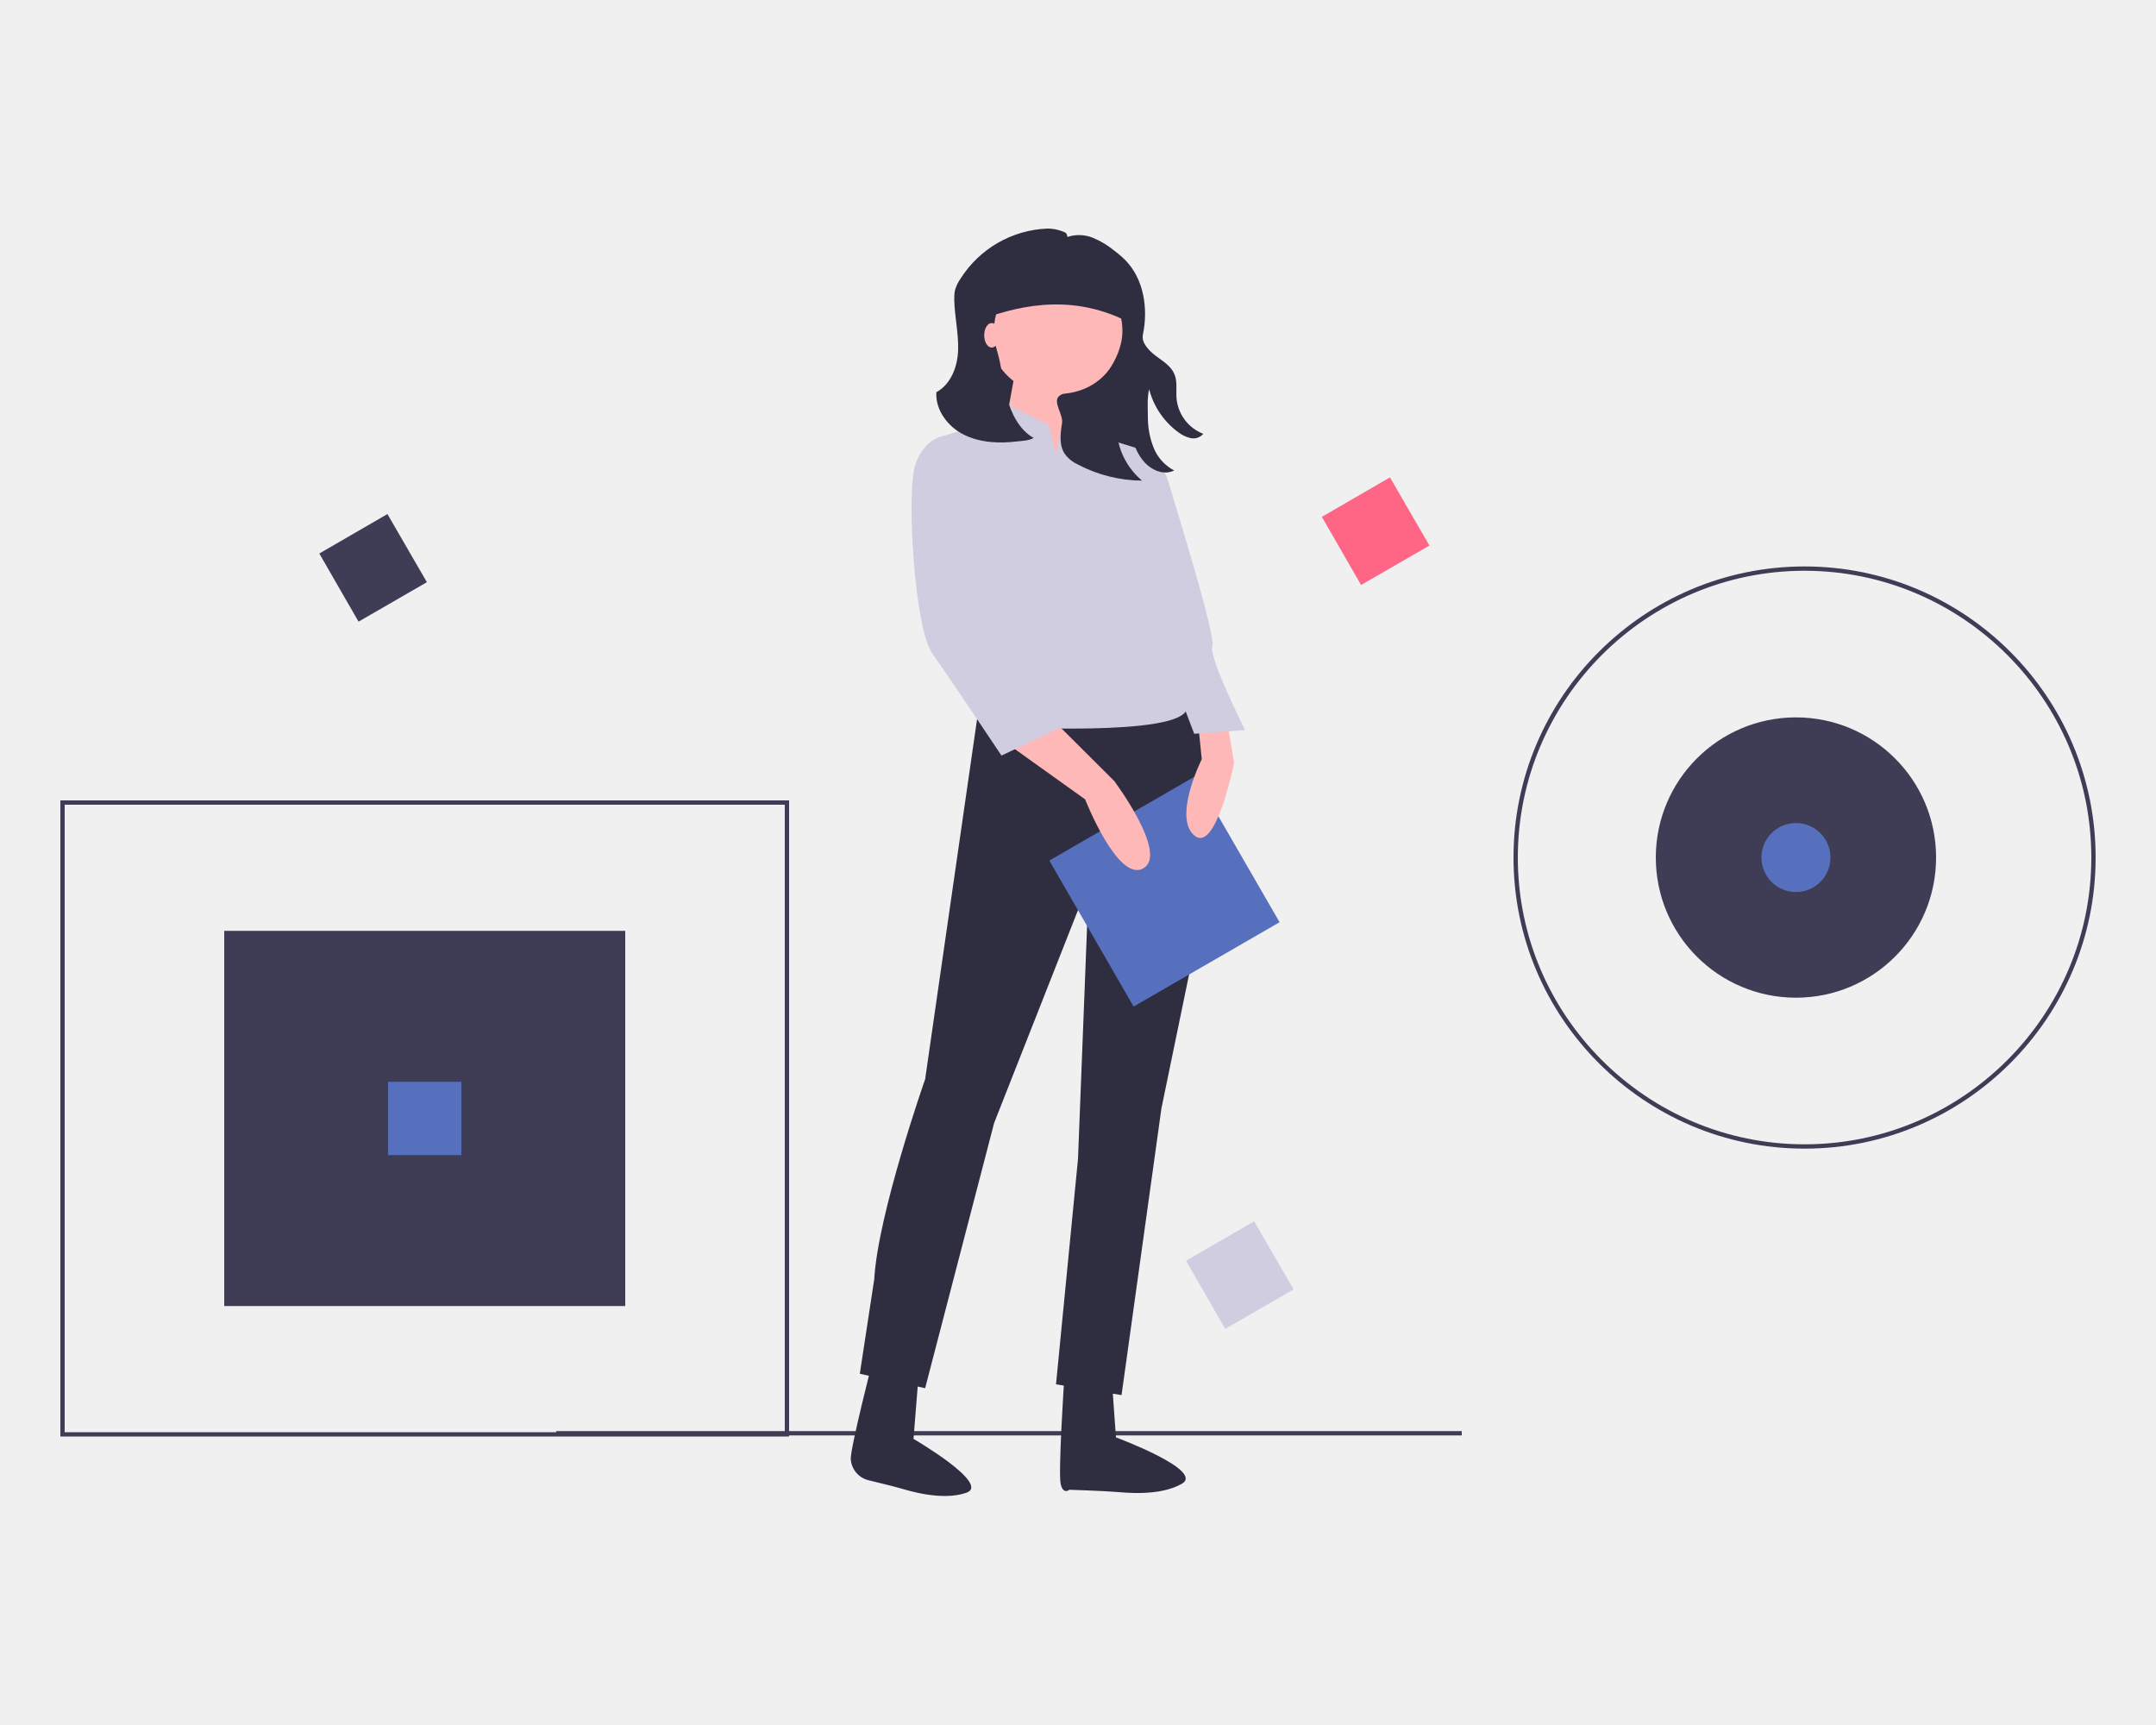
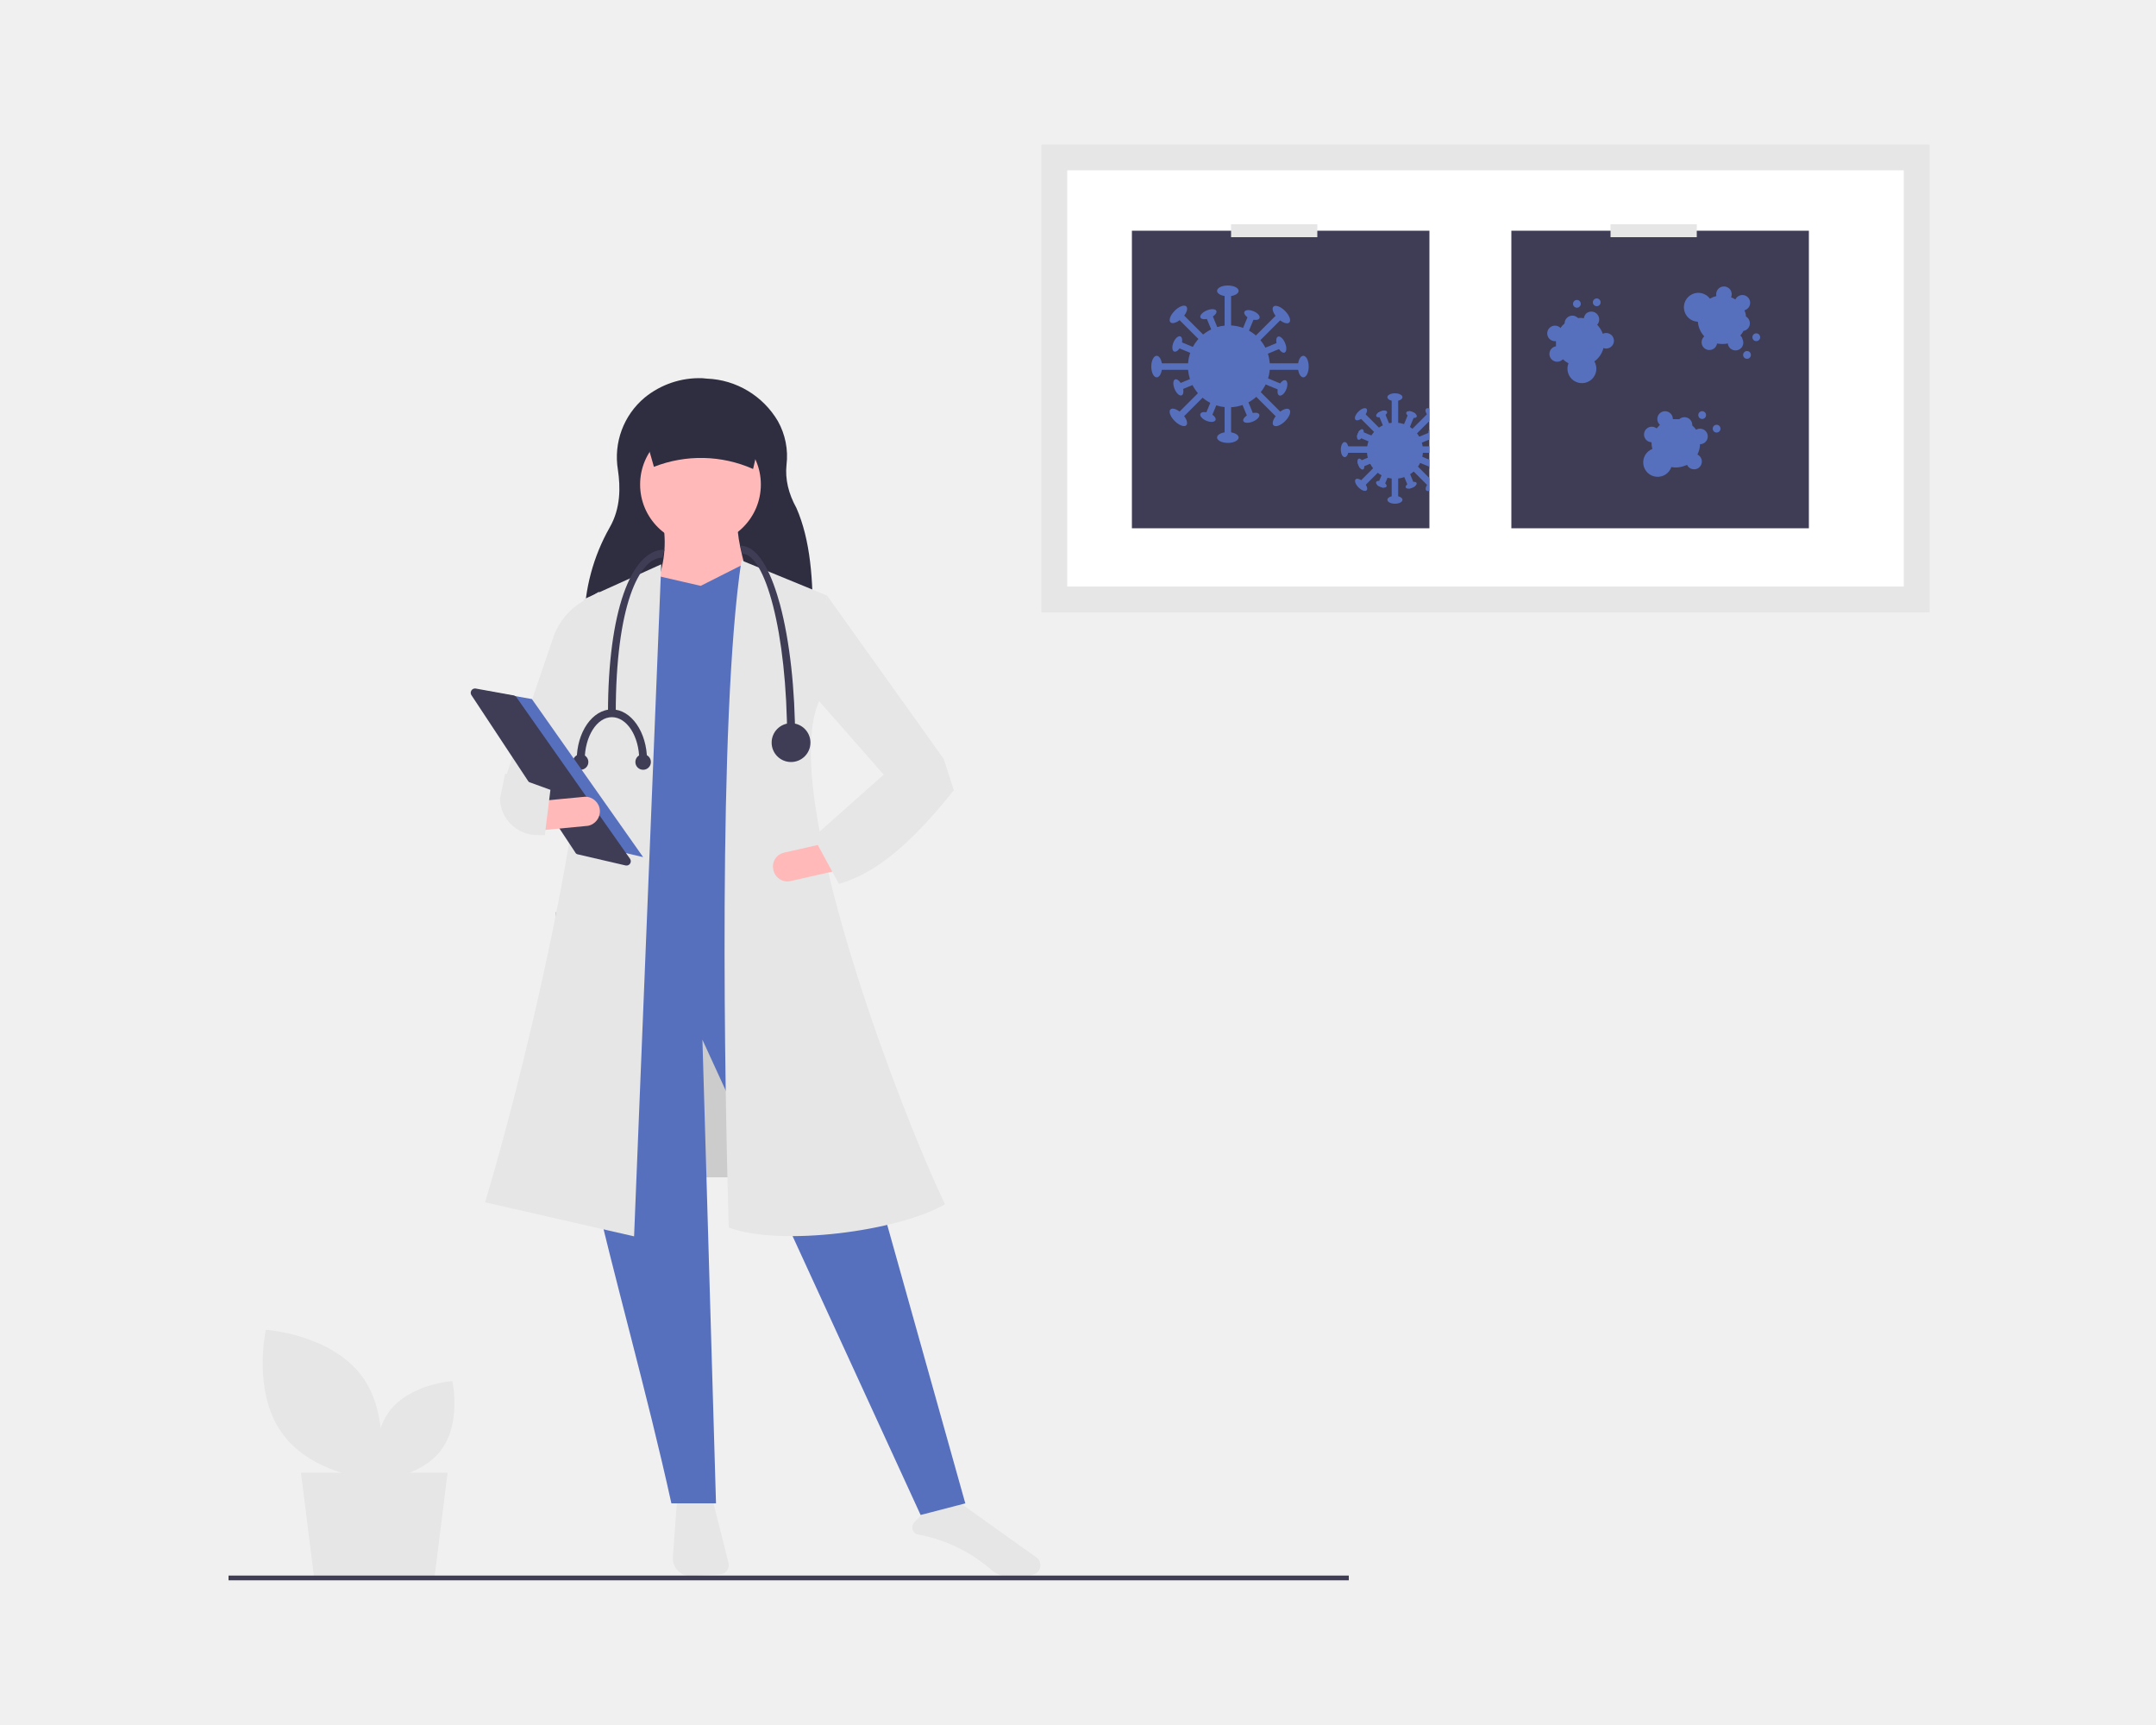
- <svg xmlns="http://www.w3.org/2000/svg" width="1000" height="800" viewBox="0 0 1000 800">
-   <g transform="translate(28 106)" fill-rule="nonzero" fill="none">
-     <path fill="#3F3D56" d="M76 325.7h186v174H76zM230 557.7h420v2H230z" />
-     <path d="M338 560.2H0v-295h338v295zm-336-2h334v-291H2v291zM809 426.7c-74.4 0-135-60.6-135-135 0-74.5 60.6-135 135-135s135 60.5 135 135c0 74.4-60.6 135-135 135zm0-268c-73.3 0-133 59.7-133 133s59.7 133 133 133 133-59.7 133-133-59.7-133-133-133z" fill="#3F3D56" />
-     <circle fill="#3F3D56" cx="805" cy="291.7" r="65" />
-     <path fill="#FF6584" d="M635 147l-31.7 18.3-18.2-31.6 31.6-18.3z" />
-     <path fill="#3F3D56" d="M170 164l-31.7 18.3-18.2-31.6 31.6-18.3z" />
-     <path fill="#D0CDE1" d="M572 492l-31.7 18.3-18.2-31.6 31.6-18.3z" />
-     <path fill="#5770BE" d="M152 395.7h34v34h-34z" />
-     <circle fill="#5770BE" cx="805" cy="291.7" r="16" />
-     <path fill="#2F2E41" d="M499.8 112l-69.3 1.8-9.4-82.6h78.7zM426.4 219.1l-25.3 175.4s-21.9 62.4-23.6 92.7l-6.7 43.9 30.3 6.7 32-123L477 303.4l-5 128.1-10.2 104.5 30.4 5L510.7 408l20.2-97.8s15.2-84.3-8.4-92.7l-96 1.6z" />
-     <path d="M399 520.3l-3.3 41s36.1 21 24.5 25c-11.5 4-27.4-1.2-30.7-2.1-3.4-1-9.8-2.5-14.6-3.7a10.8 10.8 0 01-8.3-9.8c-.3-5 11-49 11-49l21.5-1.4zM486.8 521.3l2.8 39.3s41.2 15.3 30.6 21.5c-10.6 6.1-27.2 4-30.6 3.8-6.2-.5-21.6-1-21.6-1s-2.8 2.4-4-2.5c-1.3-4.9 1.6-48.7 1.6-48.7l21.2-12.4z" fill="#2F2E41" />
-     <circle fill="#FFB8B8" cx="461.8" cy="45.5" r="32" />
-     <path fill="#FFB8B8" d="M443.3 64l-6.8 37.1 28.7 13.5 6.7-47.2z" />
-     <path d="M461.8 104.5L458.4 91 438.2 81l-6.7 8.4-22 6.8L434.8 231s86 5 87.7-8.5c1.7-13.5-16.8-50.6-16.8-50.6s5-18.5 3.3-28.6l-6.7-40.5-27-8.4-6.2-7.5-5.6 9.2-1.7 8.4z" fill="#D0CDE1" />
-     <path d="M424.5 43.2c24-9.6 47.6-11.7 70.6 0V23.8a12.6 12.6 0 00-12.6-12.6h-48a10 10 0 00-10 10v22z" fill="#2F2E41" />
-     <path fill="#5770BE" d="M565.5 321.7l-67.7 39.1-39.1-67.7 67.7-39.1z" />
-     <path d="M439.9 239.4l35.4 25.3s15.2 38.8 27 32c11.8-6.7-13.5-40.5-13.5-40.5l-28.7-28.6-20.2 11.8zM541 227.6l3.4 20.2S536 290 526 281.5c-10.1-8.4 3.4-35.4 3.4-35.4l-1.7-16.8 13.5-1.7z" fill="#FFB8B8" />
-     <path d="M414.6 99.4l-5-3.3s-10.2 1.7-13.5 15.1c-3.4 13.5 0 74.2 8.4 86 8.4 11.8 32 47.2 32 47.2l32-15.1-33.7-38.8-8.4-49-11.8-42zM488.8 106.2l13.5-3.4s8.4 3.4 11.8 15.2c3.4 11.8 22 70.8 20.2 75.9-1.7 5 15.2 38.7 15.2 38.7l-23.6 1.7-13.5-35.4-13.5-35.4-10.1-57.3z" fill="#D0CDE1" />
-     <path d="M406.3 75.9c6.8-3.7 9.9-12 10.1-19.7.2-7.7-1.6-15.4-1.8-23 0-1.6 0-3.2.4-4.8a18 18 0 012.6-5.3A50 50 0 01457.8 0c2.3 0 4.6.4 6.7 1.2 1.7.7 2.3.6 2.6 2.7a17 17 0 0111.6.3c3.7 1.5 7.2 3.6 10.2 6.1a46 46 0 015.2 4.5c8.5 8.8 10.5 22.4 8 34.4-.8 3.9 3 7.6 6.2 10 3.2 2.4 6.9 4.6 8.4 8.3 1.5 3.5.7 7.5 1 11.3.7 7.4 5.5 13.7 12.4 16.4a6 6 0 01-5.8 2c-2.2-.5-4.2-1.5-6-2.9A35.8 35.8 0 01505 74.5c-1 4.3-.6 8.7-.6 13 0 4.9.9 9.7 2.7 14.2 1.8 4.5 5.2 8.2 9.5 10.5-4.1 2-8.7.6-12.3-2.4-3.5-3-5.6-7.4-7-11.8a58.8 58.8 0 01-2.9-22.3 31.8 31.8 0 00-4 21.7 33.2 33.2 0 0011.3 19.5 64.7 64.7 0 01-29.6-7.4c-2.4-1.1-4.5-2.7-6-4.7-3-4-2.3-9.6-1.5-14.6.6-4-4.3-9.6-1.5-12.4.9-.8 2-1.3 3.2-1.3 8.5-.9 16.4-5.2 21-12.4 3.2-5.1 5.3-11 5.3-16.4a29.8 29.8 0 10-58.2 8.8c1 3.3 1.7 6.7 2.2 10.1.5 4 1.3 8 2.4 11.8 2.1 7.4 5.7 14.9 12.4 18.7-2.3 1.3-4.9 1.3-7.4 1.6-8.4 1-17.1.7-24.7-3-7.5-3.6-13.5-11.4-13-19.8z" fill="#2F2E41" />
-     <ellipse fill="#FFB8B8" cx="432" cy="49.5" rx="3.5" ry="5.7" />
+ <svg xmlns="http://www.w3.org/2000/svg" xmlns:xlink="http://www.w3.org/1999/xlink" width="1000" height="800" viewBox="0 0 1000 800">
+   <defs>
+     <path id="a" d="M0 0h138v138H0z" />
+   </defs>
+   <g fill="none" fill-rule="evenodd">
+     <g transform="translate(106 67)">
+       <path fill="#CCC" fill-rule="nonzero" d="M151.6 356h110v123h-110z" />
+       <path fill="#E6E6E6" fill-rule="nonzero" d="M95.6 664h-56l-6-48h68zM208 629.2l-1.9 25.9a8.2 8.2 0 008.7 8.8l13.3-.8a4.2 4.2 0 003.8-5.2l-7.4-29.5-16.5.8zM319 644.5a72.1 72.1 0 0134.1 15.9c2.6 2.5 6 4 9.6 4.1 4.6.3 8.4-.3 11.2-1.5 1.5-.7 2.5-2 2.6-3.7.2-1.6-.5-3.2-1.9-4.1l-37-26.4-15.7 6.3-3.7 3.7a3.6 3.6 0 00.8 5.7z" />
+       <path d="M271 222.7l-106-1a90.4 90.4 0 0111.8-44.1c5.1-8.9 5-18.6 3.8-26.7a36 36 0 0112.4-33.5 40 40 0 0126.8-9l2.1.2c13.6.5 26 8 32.9 19.7a33.3 33.3 0 014 20.3c-.7 6.6.9 13.3 4.6 20 6.5 14.8 7.9 33.7 7.5 54z" fill="#2F2E41" fill-rule="nonzero" />
+       <path d="M341.8 630.2l-20.8 5.4-101.2-220.4 6.3 215h-20.7C183.2 529 143 412.2 161 375.4l107.5-6.3 73.2 261z" fill="#5770BE" fill-rule="nonzero" />
+       <circle fill="#FFB9B9" fill-rule="nonzero" cx="218.9" cy="157.7" r="28" />
+       <path d="M243.3 209.2l-46-2.7a50.6 50.6 0 004.4-29.8h34.4c-.1 7.2 3.5 19.8 7.2 32.5z" fill="#FFB9B9" fill-rule="nonzero" />
+       <path fill="#5770BE" fill-rule="nonzero" d="M272.2 377.2L171 384.4l10.4-179.3 17.6-5 20 4.6 19.8-10 12.6 4.5z" />
+       <path d="M188.2 506.4L119 490.6c20.5-68.2 57.6-224 45.6-279.6l36.1-16.3-12.6 311.7z" fill="#E6E6E6" fill-rule="nonzero" />
+       <path d="M154.8 309.5l-26.2-16.3 22.3-65.4a30.9 30.9 0 0113.5-16l7.5-4.4-4.5 66-12.6 36zM332.3 491.5c-21.8 12.6-76.4 19.7-100.3 10.8-1.8-61.5-5.2-235.7 5.9-309.4l39.7 16.3L274 258c-19 41.7 36.2 187 58.3 233.5z" fill="#E6E6E6" fill-rule="nonzero" />
+       <path fill="#E6E6E6" fill-rule="nonzero" d="M329.1 301.3l-24.4-8.1-32.5-37 5.4-47 54.2 75.9z" />
+       <path d="M252.7 336.5c.8 3.6 4.4 6 8 5.1l20.8-4.7-3-13.2-20.7 4.7c-3.7.8-6 4.4-5.1 8z" fill="#FFB9B9" fill-rule="nonzero" />
+       <path d="M243.3 150.5a59.7 59.7 0 00-46-1l-6.4-22.5h57.8l-5.4 23.5z" fill="#2F2E41" fill-rule="nonzero" />
+       <path d="M271.3 321.2l11.8 21.7c19.7-5.5 36.8-22.9 53.3-43.4l-4.6-14.4-28 7.2-32.5 28.9z" fill="#E6E6E6" fill-rule="nonzero" />
+       <path d="M262.7 276.5h-3.6c0-51.1-10.5-86.7-20.8-86.7l-.9-3.7c9.2 0 15 14.9 18.4 27.3 4.5 16.9 7 39.3 7 63zM179.6 263.8H176c0-46.8 10.6-75.9 26.2-75.9l-1 3.7c-10.7 0-21.6 22.3-21.6 72.2z" fill="#3F3D56" fill-rule="nonzero" />
+       <circle fill="#3F3D56" fill-rule="nonzero" cx="260.9" cy="277.4" r="9" />
+       <path d="M165.2 285.5h-3.7c0-13 7.3-23.5 16.3-23.5v3.6c-7 0-12.6 9-12.6 20zM194 285.5h-3.5c0-11-5.7-19.9-12.7-19.9V262c9 0 16.3 10.6 16.3 23.5z" fill="#3F3D56" fill-rule="nonzero" />
+       <circle fill="#3F3D56" fill-rule="nonzero" cx="192.3" cy="286.4" r="3.6" />
+       <circle fill="#3F3D56" fill-rule="nonzero" cx="163.3" cy="286.4" r="3.6" />
+       <path fill="#5770BE" fill-rule="nonzero" d="M118.2 253.2l22.5 4 51.6 73.3-27.4-6.4z" />
+       <path d="M114.2 252.3a2 2 0 00-1.6 3l48.2 73c.2.5.7.8 1.1.9l22.4 5.2a2 2 0 002-3l-52.8-75.1c-.3-.4-.8-.7-1.3-.8l-17.7-3.2a2 2 0 00-.3 0z" fill="#3F3D56" fill-rule="nonzero" />
+       <path d="M144.2 304.6l1.4 13.4 21-2a6.8 6.8 0 00-1.2-13.5l-21.2 2z" fill="#FFB9B9" fill-rule="nonzero" />
+       <path d="M125.9 303c0 9.6 7.8 17.3 17.4 17.3h3.4l2.6-21-21-7.6L126 303zM377 0h412v217H377z" fill="#E6E6E6" fill-rule="nonzero" />
+       <path fill="#FFF" fill-rule="nonzero" d="M389 205h388V12H389z" />
+       <g transform="translate(419 40)">
+         <mask id="b" fill="#fff">
+           <use xlink:href="#a" />
+         </mask>
+         <use fill="#3F3D56" fill-rule="nonzero" xlink:href="#a" />
+         <g mask="url(#b)">
+           <g transform="translate(87 66)">
+             <circle fill="#5770BE" cx="35" cy="36" r="13" />
+             <g transform="translate(35 32)">
+               <ellipse fill="#5770BE" cx="24.3" cy="3.5" rx="1.8" ry="3.5" />
+               <path stroke="#5770BE" stroke-width="3" stroke-linecap="square" d="M23.8 3.5H.3" />
+             </g>
+             <g transform="matrix(-1 0 0 1 36 32)">
+               <ellipse fill="#5770BE" cx="24.3" cy="3.5" rx="1.8" ry="3.5" />
+               <path stroke="#5770BE" stroke-width="3" stroke-linecap="square" d="M23.8 3.5H.3" />
+             </g>
+             <g transform="matrix(0 -1 -1 0 38.5 35.5)">
+               <ellipse fill="#5770BE" cx="24.3" cy="3.5" rx="1.8" ry="3.5" />
+               <path stroke="#5770BE" stroke-width="3" stroke-linecap="square" d="M23.8 3.5H.3" />
+             </g>
+             <g transform="matrix(0 1 1 0 31.5 34.5)">
+               <ellipse fill="#5770BE" cx="24.3" cy="3.5" rx="1.8" ry="3.5" />
+               <path stroke="#5770BE" stroke-width="3" stroke-linecap="square" d="M23.8 3.5H.3" />
+             </g>
+             <g transform="rotate(45 -20.7 62.6)">
+               <ellipse fill="#5770BE" cx="23.2" cy="3.6" rx="1.7" ry="3.6" />
+               <path stroke="#5770BE" stroke-width="3" stroke-linecap="square" d="M22.7 3.6H.2" />
+             </g>
+             <g transform="scale(-1 1) rotate(-45 20.7 62.6)">
+               <ellipse fill="#5770BE" cx="23.2" cy="3.6" rx="1.7" ry="3.6" />
+               <path stroke="#5770BE" stroke-width="3" stroke-linecap="square" d="M22.7 3.6H.2" />
+             </g>
+             <g transform="scale(1 -1) rotate(45 65 27)">
+               <ellipse fill="#5770BE" cx="23.2" cy="3.6" rx="1.7" ry="3.6" />
+               <path stroke="#5770BE" stroke-width="3" stroke-linecap="square" d="M22.7 3.6H.2" />
+             </g>
+             <g transform="scale(-1 1) rotate(45 -56.3 -23.6)">
+               <ellipse fill="#5770BE" cx="23.2" cy="3.6" rx="1.7" ry="3.6" />
+               <path stroke="#5770BE" stroke-width="3" stroke-linecap="square" d="M22.7 3.6H.2" />
+             </g>
+             <g transform="rotate(22.5 -65 109.4)">
+               <ellipse fill="#5770BE" cx="17.8" cy="2.6" rx="1.3" ry="2.6" />
+               <path stroke="#5770BE" stroke-width="3" stroke-linecap="square" d="M17.5 2.6H.2" />
+             </g>
+             <g transform="scale(-1 1) rotate(-22.5 64.5 108)">
+               <ellipse fill="#5770BE" cx="17.8" cy="2.6" rx="1.3" ry="2.6" />
+               <path stroke="#5770BE" stroke-width="3" stroke-linecap="square" d="M17.5 2.6H.2" />
+             </g>
+             <g transform="scale(1 -1) rotate(67.5 46.6 10.3)">
+               <ellipse fill="#5770BE" cx="17.8" cy="2.6" rx="1.3" ry="2.6" />
+               <path stroke="#5770BE" stroke-width="3" stroke-linecap="square" d="M17.5 2.6H.2" />
+             </g>
+             <g transform="scale(-1 1) rotate(67.5 -42.1 -7.7)">
+               <ellipse fill="#5770BE" cx="17.8" cy="2.6" rx="1.3" ry="2.6" />
+               <path stroke="#5770BE" stroke-width="3" stroke-linecap="square" d="M17.5 2.6H.2" />
+             </g>
+             <g>
+               <g transform="rotate(67.5 -6.7 45.8)">
+                 <ellipse fill="#5770BE" cx="17.9" cy="2.7" rx="1.3" ry="2.7" />
+                 <path stroke="#5770BE" stroke-width="3" stroke-linecap="square" d="M17.5 2.7H.2" />
+               </g>
+               <g transform="scale(-1 1) rotate(-67.5 6.7 45.8)">
+                 <ellipse fill="#5770BE" cx="17.9" cy="2.7" rx="1.3" ry="2.7" />
+                 <path stroke="#5770BE" stroke-width="3" stroke-linecap="square" d="M17.5 2.7H.2" />
+               </g>
+               <g transform="scale(1 -1) rotate(22.5 114 73)">
+                 <ellipse fill="#5770BE" cx="17.9" cy="2.7" rx="1.3" ry="2.7" />
+                 <path stroke="#5770BE" stroke-width="3" stroke-linecap="square" d="M17.5 2.7H.2" />
+               </g>
+               <g transform="scale(-1 1) rotate(22.5 -100 -70.8)">
+                 <ellipse fill="#5770BE" cx="17.9" cy="2.7" rx="1.3" ry="2.7" />
+                 <path stroke="#5770BE" stroke-width="3" stroke-linecap="square" d="M17.5 2.7H.2" />
+               </g>
+             </g>
+           </g>
+         </g>
+       </g>
+       <path fill="#E6E6E6" fill-rule="nonzero" d="M465 37h40v6h-40z" />
+       <path fill="#3F3D56" fill-rule="nonzero" d="M595 40h138v138H595z" />
+       <circle fill="#5770BE" fill-rule="nonzero" cx="690.2" cy="131.8" r="1.8" />
+       <circle fill="#5770BE" fill-rule="nonzero" cx="683.5" cy="125.5" r="1.8" />
+       <path d="M682.5 131.8c-.6 0-1.3.2-1.8.5-.5-.7-1.1-1.4-1.8-2v-.3a3.6 3.6 0 00-6-2.6h-3v-.1a3.6 3.6 0 10-6 2.7l-1.5 1.7a3.6 3.6 0 10-2.4 6.4 11.4 11.4 0 00.4 3.1 6.7 6.7 0 108.8 8.4c2.5.5 5 0 7.3-1a3.6 3.6 0 104.8-4.8c.7-1.5 1.2-3.1 1.2-4.8a3.6 3.6 0 000-7.2z" fill="#5770BE" fill-rule="nonzero" />
+       <circle fill="#5770BE" fill-rule="nonzero" cx="704.3" cy="97.6" r="1.8" />
+       <circle fill="#5770BE" fill-rule="nonzero" cx="708.6" cy="89.4" r="1.8" />
+       <path d="M702.2 90.3c-.1-.7-.5-1.2-1-1.7.6-.7 1.1-1.4 1.5-2.2h.3a3.6 3.6 0 00.8-6.6c0-1-.3-2-.7-2.9a3.6 3.6 0 10-4.2-5c-.6-.4-1.3-.8-2-1a3.6 3.6 0 10-6.8-.6 11.4 11.4 0 00-3 1.2 6.7 6.7 0 10-5.6 10.7c.2 2.6 1.3 5 3 6.8a3.6 3.6 0 105.9 3.3c1.6.3 3.3.3 5 0a3.6 3.6 0 106.8-2z" fill="#5770BE" fill-rule="nonzero" />
+       <circle fill="#5770BE" fill-rule="nonzero" cx="634.6" cy="73.2" r="1.8" />
+       <circle fill="#5770BE" fill-rule="nonzero" cx="625.4" cy="73.9" r="1.8" />
+       <path d="M629.4 78.8c-.4.5-.7 1.1-.8 1.8-1-.2-1.8-.2-2.7-.1l-.2-.2a3.6 3.6 0 00-6 2.7 11 11 0 00-2 2.2V85a3.6 3.6 0 10-2 6.2v2.4a3.6 3.6 0 103.2 6 11.4 11.4 0 002.6 1.9 6.7 6.7 0 1012-.9c2.1-1.5 3.6-3.7 4.2-6.2a3.6 3.6 0 10-.3-6.6c-.5-1.6-1.5-3-2.6-4.2a3.6 3.6 0 10-5.4-4.9z" fill="#5770BE" fill-rule="nonzero" />
+       <path fill="#E6E6E6" fill-rule="nonzero" d="M641 37h40v6h-40zM25.2 598.2c14.4 19.4 44.3 21.4 44.3 21.4s6.6-29.3-7.8-48.6c-14.5-19.3-44.4-21.3-44.4-21.3s-6.5 29.2 7.9 48.5z" />
+       <path d="M98.6 605.5c-9.5 12.7-29.2 14-29.2 14s-4.4-19.2 5.2-32c9.5-12.7 29.2-14 29.2-14s4.3 19.3-5.2 32z" fill="#E6E6E6" fill-rule="nonzero" />
+       <path fill="#3F3D56" fill-rule="nonzero" d="M0 663.7h519.6v2.2H0z" />
+     </g>
+     <g transform="translate(518.4 118)">
+       <circle fill="#5770BE" cx="51.6" cy="51.9" r="19" />
+       <g transform="translate(51.6 47)">
+         <ellipse fill="#5770BE" cx="34.5" cy="5" rx="2.5" ry="5" />
+         <path stroke="#5770BE" stroke-width="3" stroke-linecap="square" d="M33.8 5H.4" />
+       </g>
+       <g transform="matrix(-1 0 0 1 52.6 47)">
+         <ellipse fill="#5770BE" cx="34.5" cy="5" rx="2.5" ry="5" />
+         <path stroke="#5770BE" stroke-width="3" stroke-linecap="square" d="M33.8 5H.4" />
+       </g>
+       <g transform="matrix(0 -1 -1 0 56.1 51.4)">
+         <ellipse fill="#5770BE" cx="34.5" cy="5" rx="2.5" ry="5" />
+         <path stroke="#5770BE" stroke-width="3" stroke-linecap="square" d="M33.8 5H.4" />
+       </g>
+       <g transform="matrix(0 1 1 0 46.1 50.4)">
+         <ellipse fill="#5770BE" cx="34.5" cy="5" rx="2.5" ry="5" />
+         <path stroke="#5770BE" stroke-width="3" stroke-linecap="square" d="M33.8 5H.4" />
+       </g>
+       <g transform="rotate(45 -30.1 91.3)">
+         <ellipse fill="#5770BE" cx="33.8" cy="5.2" rx="2.4" ry="5.2" />
+         <path stroke="#5770BE" stroke-width="3" stroke-linecap="square" d="M33.1 5.2H.3" />
+       </g>
+       <g transform="scale(-1 1) rotate(-45 30.1 91.3)">
+         <ellipse fill="#5770BE" cx="33.8" cy="5.2" rx="2.4" ry="5.2" />
+         <path stroke="#5770BE" stroke-width="3" stroke-linecap="square" d="M33.1 5.2H.3" />
+       </g>
+       <g transform="scale(1 -1) rotate(45 94.8 39.5)">
+         <ellipse fill="#5770BE" cx="33.8" cy="5.2" rx="2.4" ry="5.2" />
+         <path stroke="#5770BE" stroke-width="3" stroke-linecap="square" d="M33.1 5.2H.3" />
+       </g>
+       <g transform="scale(-1 1) rotate(45 -82.1 -34.4)">
+         <ellipse fill="#5770BE" cx="33.8" cy="5.2" rx="2.4" ry="5.2" />
+         <path stroke="#5770BE" stroke-width="3" stroke-linecap="square" d="M33.1 5.2H.3" />
+       </g>
+       <g transform="rotate(22.5 -94.8 159.6)">
+         <ellipse fill="#5770BE" cx="26" cy="3.8" rx="1.9" ry="3.8" />
+         <path stroke="#5770BE" stroke-width="3" stroke-linecap="square" d="M25.5 3.8H.3" />
+       </g>
+       <g transform="scale(-1 1) rotate(-22.5 94 157.5)">
+         <ellipse fill="#5770BE" cx="26" cy="3.8" rx="1.9" ry="3.8" />
+         <path stroke="#5770BE" stroke-width="3" stroke-linecap="square" d="M25.5 3.8H.3" />
+       </g>
+       <g transform="scale(1 -1) rotate(67.5 68 15)">
+         <ellipse fill="#5770BE" cx="26" cy="3.8" rx="1.9" ry="3.8" />
+         <path stroke="#5770BE" stroke-width="3" stroke-linecap="square" d="M25.5 3.8H.3" />
+       </g>
+       <g transform="scale(-1 1) rotate(67.5 -61.5 -11.2)">
+         <ellipse fill="#5770BE" cx="26" cy="3.8" rx="1.9" ry="3.8" />
+         <path stroke="#5770BE" stroke-width="3" stroke-linecap="square" d="M25.5 3.8H.3" />
+       </g>
+       <g>
+         <g transform="rotate(67.5 -9.7 66.8)">
+           <ellipse fill="#5770BE" cx="26" cy="4" rx="1.9" ry="4" />
+           <path stroke="#5770BE" stroke-width="3" stroke-linecap="square" d="M25.5 4H.3" />
+         </g>
+         <g transform="scale(-1 1) rotate(-67.5 9.7 66.8)">
+           <ellipse fill="#5770BE" cx="26" cy="4" rx="1.9" ry="4" />
+           <path stroke="#5770BE" stroke-width="3" stroke-linecap="square" d="M25.5 4H.3" />
+         </g>
+         <g transform="scale(1 -1) rotate(22.5 166.1 106.5)">
+           <ellipse fill="#5770BE" cx="26" cy="4" rx="1.9" ry="4" />
+           <path stroke="#5770BE" stroke-width="3" stroke-linecap="square" d="M25.5 4H.3" />
+         </g>
+         <g transform="scale(-1 1) rotate(22.5 -146 -103.3)">
+           <ellipse fill="#5770BE" cx="26" cy="4" rx="1.9" ry="4" />
+           <path stroke="#5770BE" stroke-width="3" stroke-linecap="square" d="M25.5 4H.3" />
+         </g>
+       </g>
+     </g>
  </g>
</svg>
